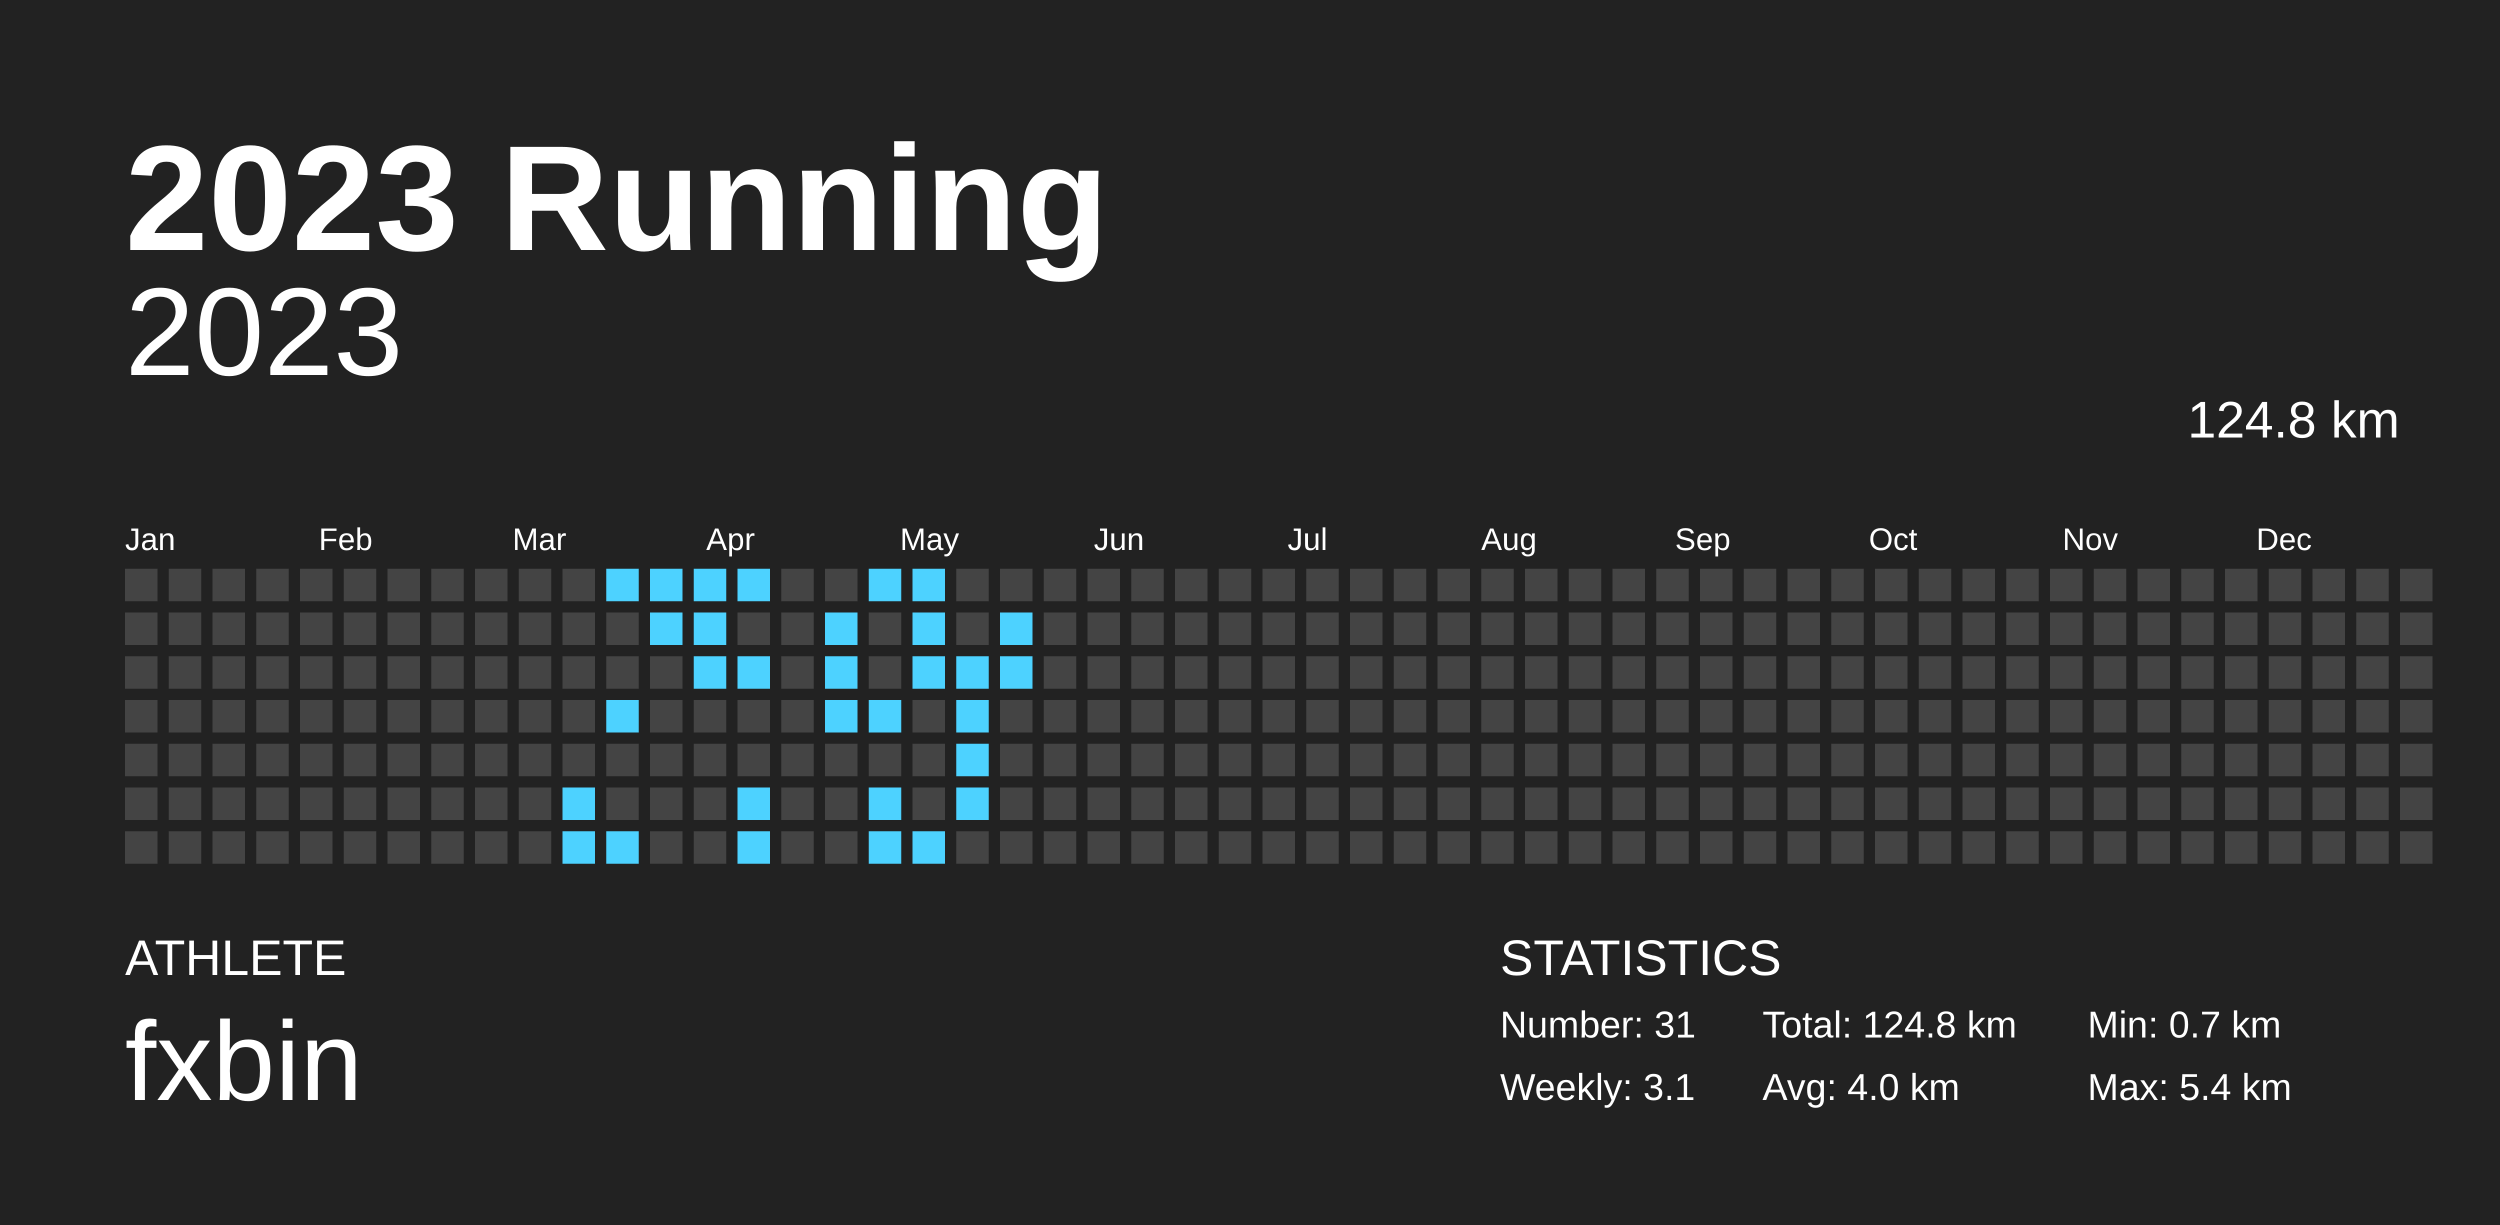
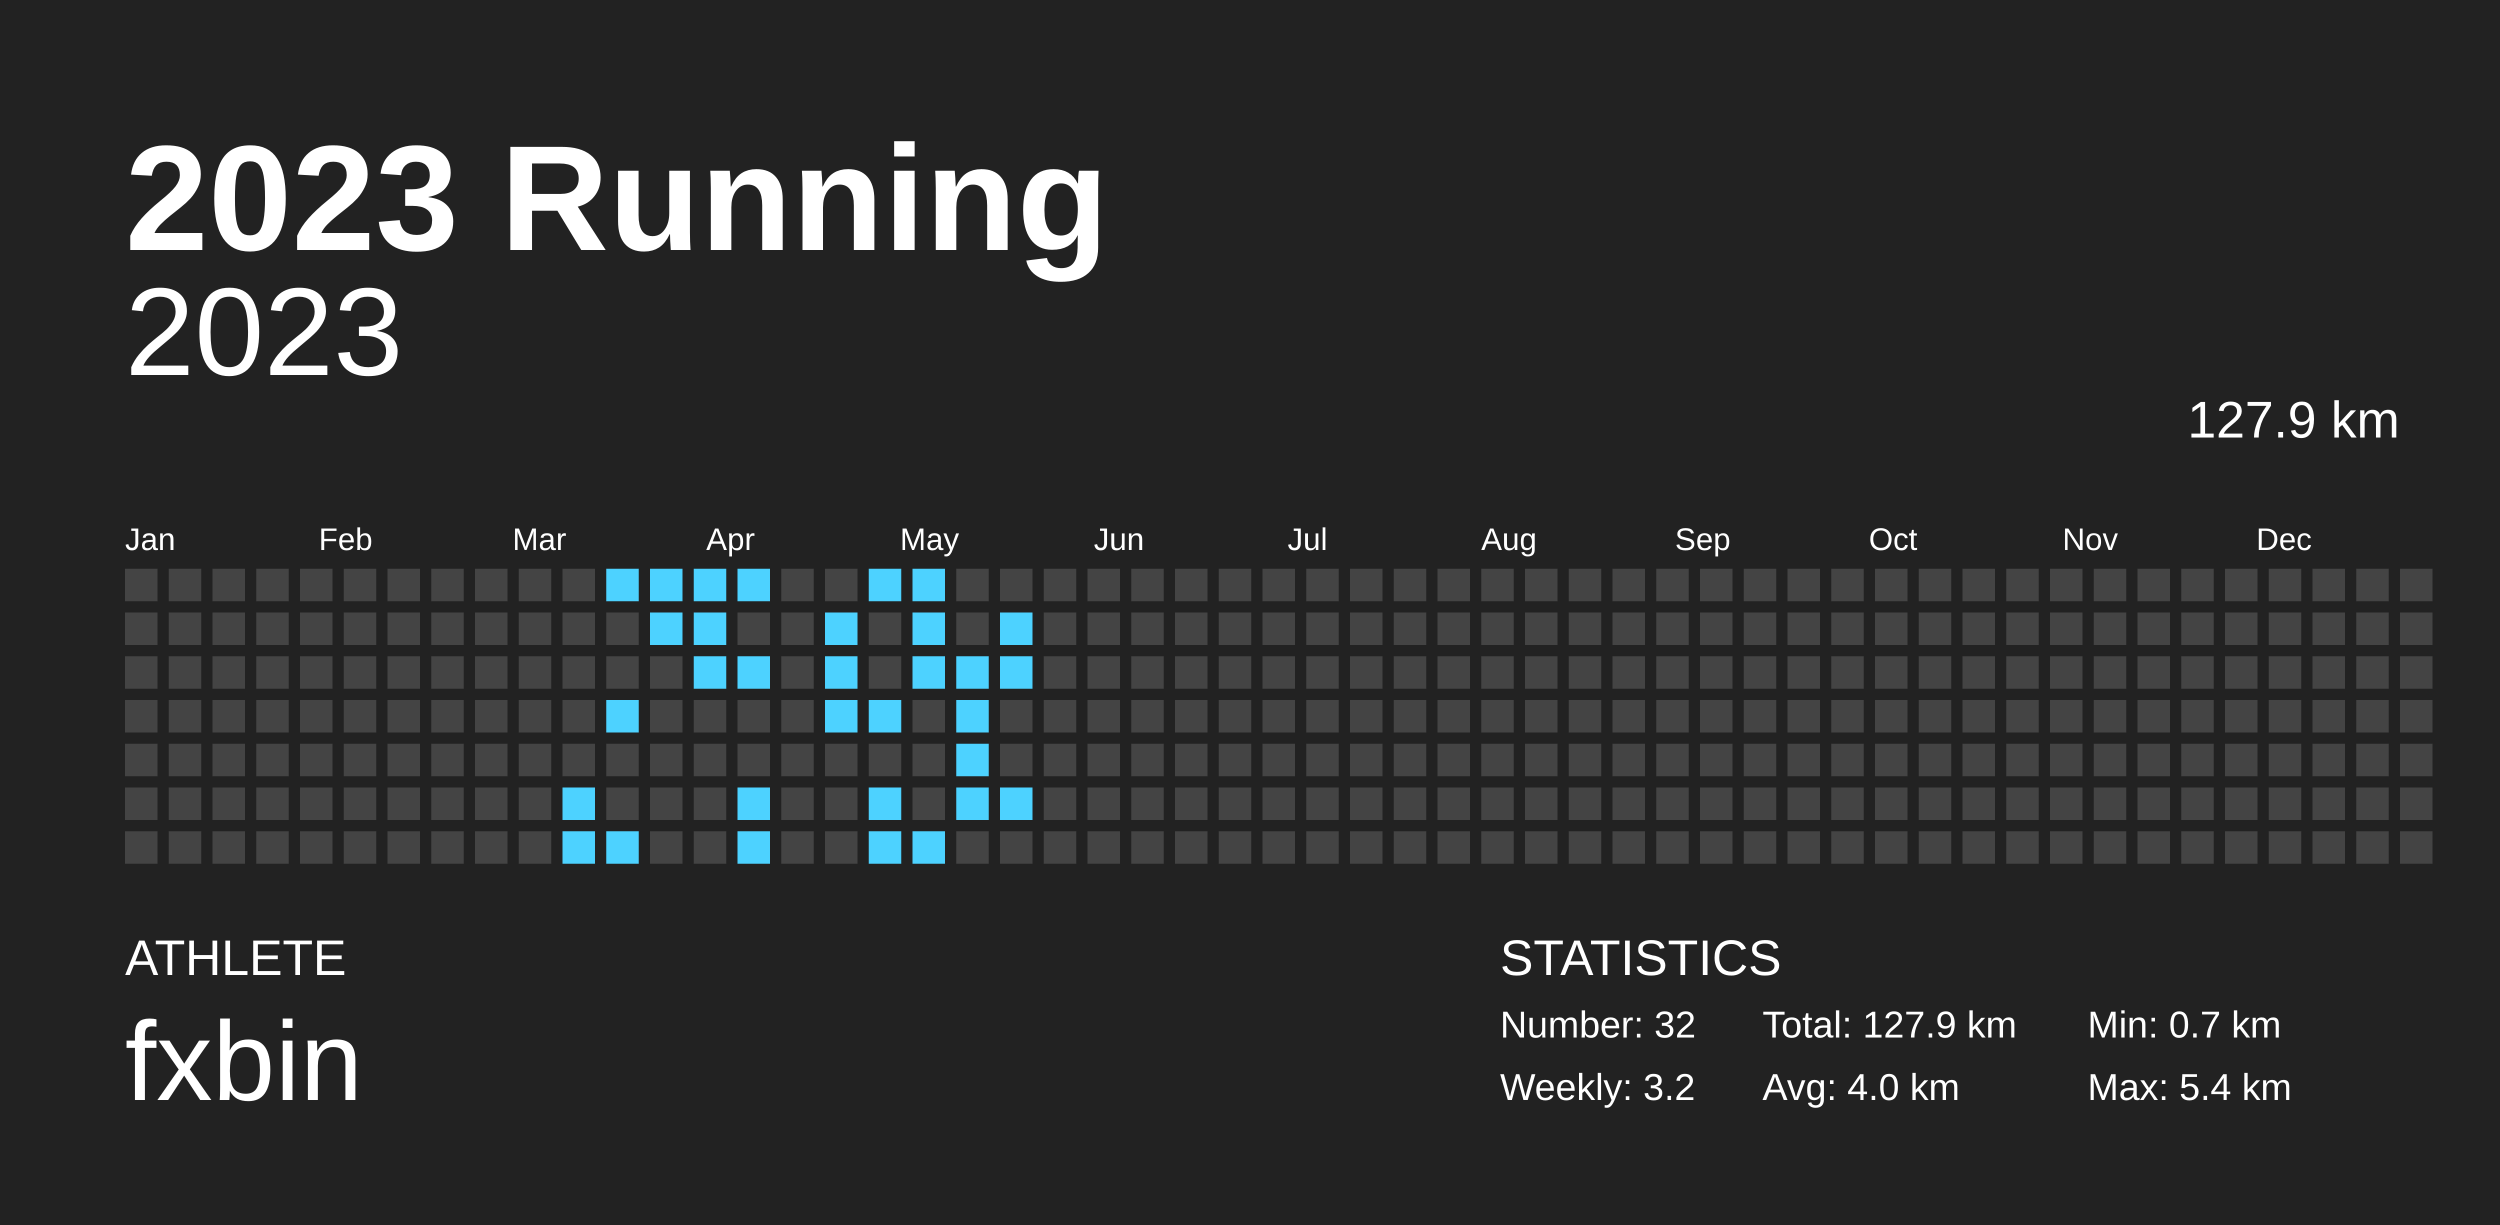
<svg xmlns="http://www.w3.org/2000/svg" baseProfile="full" height="98mm" version="1.1" viewBox="0,0,200,98" width="200mm">
  <defs />
  <rect fill="#222222" height="98" width="200" x="0" y="0" />
  <text fill="#FFFFFF" style="font-size:12px; font-family:Arial; font-weight:bold;" x="10" y="20">2023 Running</text>
  <text fill="#FFFFFF" style="font-size:4px; font-family:Arial" x="10" y="78">ATHLETE</text>
  <text fill="#FFFFFF" style="font-size:9px; font-family:Arial" x="10" y="88">fxbin</text>
  <text fill="#FFFFFF" style="font-size:4px; font-family:Arial" x="120" y="78">STATISTICS</text>
-   <text fill="#FFFFFF" style="font-size:3px; font-family:Arial" x="120" y="83">Number: 31</text>
-   <text fill="#FFFFFF" style="font-size:3px; font-family:Arial" x="120" y="88">Weekly: 3.1</text>
-   <text fill="#FFFFFF" style="font-size:3px; font-family:Arial" x="141" y="83">Total: 124.8 km</text>
+   <text fill="#FFFFFF" style="font-size:3px; font-family:Arial" x="120" y="83">Number: 32</text>
+   <text fill="#FFFFFF" style="font-size:3px; font-family:Arial" x="120" y="88">Weekly: 3.2</text>
+   <text fill="#FFFFFF" style="font-size:3px; font-family:Arial" x="141" y="83">Total: 127.9 km</text>
  <text fill="#FFFFFF" style="font-size:3px; font-family:Arial" x="141" y="88">Avg: 4.0 km</text>
  <text fill="#FFFFFF" style="font-size:3px; font-family:Arial" x="167" y="83">Min: 0.7 km</text>
  <text fill="#FFFFFF" style="font-size:3px; font-family:Arial" x="167" y="88">Max: 5.4 km</text>
  <text alignment-baseline="hanging" fill="#FFFFFF" style="font-size:10.0px; font-family:Arial;" x="10" y="30">2023</text>
-   <text alignment-baseline="hanging" fill="#FFFFFF" style="font-size:4.125px; font-family:Arial;" x="175" y="35">124.8 km</text>
+   <text alignment-baseline="hanging" fill="#FFFFFF" style="font-size:4.125px; font-family:Arial;" x="175" y="35">127.9 km</text>
  <text fill="#FFFFFF" style="font-size:2.5px; font-family:Arial" x="10.0" y="44">Jan</text>
  <text fill="#FFFFFF" style="font-size:2.5px; font-family:Arial" x="25.5" y="44">Feb</text>
  <text fill="#FFFFFF" style="font-size:2.5px; font-family:Arial" x="41.0" y="44">Mar</text>
  <text fill="#FFFFFF" style="font-size:2.5px; font-family:Arial" x="56.5" y="44">Apr</text>
  <text fill="#FFFFFF" style="font-size:2.5px; font-family:Arial" x="72.0" y="44">May</text>
  <text fill="#FFFFFF" style="font-size:2.5px; font-family:Arial" x="87.5" y="44">Jun</text>
  <text fill="#FFFFFF" style="font-size:2.5px; font-family:Arial" x="103.0" y="44">Jul</text>
  <text fill="#FFFFFF" style="font-size:2.5px; font-family:Arial" x="118.5" y="44">Aug</text>
  <text fill="#FFFFFF" style="font-size:2.5px; font-family:Arial" x="134.0" y="44">Sep</text>
  <text fill="#FFFFFF" style="font-size:2.5px; font-family:Arial" x="149.5" y="44">Oct</text>
  <text fill="#FFFFFF" style="font-size:2.5px; font-family:Arial" x="165.0" y="44">Nov</text>
  <text fill="#FFFFFF" style="font-size:2.5px; font-family:Arial" x="180.5" y="44">Dec</text>
  <rect fill="#444444" height="2.6" width="2.6" x="10.0" y="45.5" />
  <rect fill="#444444" height="2.6" width="2.6" x="10.0" y="49.0" />
  <rect fill="#444444" height="2.6" width="2.6" x="10.0" y="52.5" />
  <rect fill="#444444" height="2.6" width="2.6" x="10.0" y="56.0" />
  <rect fill="#444444" height="2.6" width="2.6" x="10.0" y="59.5" />
  <rect fill="#444444" height="2.6" width="2.6" x="10.0" y="63.0" />
  <rect fill="#444444" height="2.6" width="2.6" x="10.0" y="66.5" />
  <rect fill="#444444" height="2.6" width="2.6" x="13.5" y="45.5" />
  <rect fill="#444444" height="2.6" width="2.6" x="13.5" y="49.0" />
  <rect fill="#444444" height="2.6" width="2.6" x="13.5" y="52.5" />
  <rect fill="#444444" height="2.6" width="2.6" x="13.5" y="56.0" />
  <rect fill="#444444" height="2.6" width="2.6" x="13.5" y="59.5" />
  <rect fill="#444444" height="2.6" width="2.6" x="13.5" y="63.0" />
  <rect fill="#444444" height="2.6" width="2.6" x="13.5" y="66.5" />
  <rect fill="#444444" height="2.6" width="2.6" x="17.0" y="45.5" />
  <rect fill="#444444" height="2.6" width="2.6" x="17.0" y="49.0" />
  <rect fill="#444444" height="2.6" width="2.6" x="17.0" y="52.5" />
  <rect fill="#444444" height="2.6" width="2.6" x="17.0" y="56.0" />
  <rect fill="#444444" height="2.6" width="2.6" x="17.0" y="59.5" />
  <rect fill="#444444" height="2.6" width="2.6" x="17.0" y="63.0" />
  <rect fill="#444444" height="2.6" width="2.6" x="17.0" y="66.5" />
  <rect fill="#444444" height="2.6" width="2.6" x="20.5" y="45.5" />
  <rect fill="#444444" height="2.6" width="2.6" x="20.5" y="49.0" />
  <rect fill="#444444" height="2.6" width="2.6" x="20.5" y="52.5" />
  <rect fill="#444444" height="2.6" width="2.6" x="20.5" y="56.0" />
  <rect fill="#444444" height="2.6" width="2.6" x="20.5" y="59.5" />
  <rect fill="#444444" height="2.6" width="2.6" x="20.5" y="63.0" />
  <rect fill="#444444" height="2.6" width="2.6" x="20.5" y="66.5" />
  <rect fill="#444444" height="2.6" width="2.6" x="24.0" y="45.5" />
  <rect fill="#444444" height="2.6" width="2.6" x="24.0" y="49.0" />
  <rect fill="#444444" height="2.6" width="2.6" x="24.0" y="52.5" />
  <rect fill="#444444" height="2.6" width="2.6" x="24.0" y="56.0" />
  <rect fill="#444444" height="2.6" width="2.6" x="24.0" y="59.5" />
  <rect fill="#444444" height="2.6" width="2.6" x="24.0" y="63.0" />
  <rect fill="#444444" height="2.6" width="2.6" x="24.0" y="66.5" />
  <rect fill="#444444" height="2.6" width="2.6" x="27.5" y="45.5" />
  <rect fill="#444444" height="2.6" width="2.6" x="27.5" y="49.0" />
  <rect fill="#444444" height="2.6" width="2.6" x="27.5" y="52.5" />
  <rect fill="#444444" height="2.6" width="2.6" x="27.5" y="56.0" />
  <rect fill="#444444" height="2.6" width="2.6" x="27.5" y="59.5" />
  <rect fill="#444444" height="2.6" width="2.6" x="27.5" y="63.0" />
  <rect fill="#444444" height="2.6" width="2.6" x="27.5" y="66.5" />
  <rect fill="#444444" height="2.6" width="2.6" x="31.0" y="45.5" />
  <rect fill="#444444" height="2.6" width="2.6" x="31.0" y="49.0" />
  <rect fill="#444444" height="2.6" width="2.6" x="31.0" y="52.5" />
  <rect fill="#444444" height="2.6" width="2.6" x="31.0" y="56.0" />
  <rect fill="#444444" height="2.6" width="2.6" x="31.0" y="59.5" />
  <rect fill="#444444" height="2.6" width="2.6" x="31.0" y="63.0" />
  <rect fill="#444444" height="2.6" width="2.6" x="31.0" y="66.5" />
  <rect fill="#444444" height="2.6" width="2.6" x="34.5" y="45.5" />
  <rect fill="#444444" height="2.6" width="2.6" x="34.5" y="49.0" />
  <rect fill="#444444" height="2.6" width="2.6" x="34.5" y="52.5" />
  <rect fill="#444444" height="2.6" width="2.6" x="34.5" y="56.0" />
  <rect fill="#444444" height="2.6" width="2.6" x="34.5" y="59.5" />
  <rect fill="#444444" height="2.6" width="2.6" x="34.5" y="63.0" />
  <rect fill="#444444" height="2.6" width="2.6" x="34.5" y="66.5" />
  <rect fill="#444444" height="2.6" width="2.6" x="38.0" y="45.5" />
  <rect fill="#444444" height="2.6" width="2.6" x="38.0" y="49.0" />
  <rect fill="#444444" height="2.6" width="2.6" x="38.0" y="52.5" />
  <rect fill="#444444" height="2.6" width="2.6" x="38.0" y="56.0" />
  <rect fill="#444444" height="2.6" width="2.6" x="38.0" y="59.5" />
  <rect fill="#444444" height="2.6" width="2.6" x="38.0" y="63.0" />
  <rect fill="#444444" height="2.6" width="2.6" x="38.0" y="66.5" />
  <rect fill="#444444" height="2.6" width="2.6" x="41.5" y="45.5" />
  <rect fill="#444444" height="2.6" width="2.6" x="41.5" y="49.0" />
  <rect fill="#444444" height="2.6" width="2.6" x="41.5" y="52.5" />
  <rect fill="#444444" height="2.6" width="2.6" x="41.5" y="56.0" />
  <rect fill="#444444" height="2.6" width="2.6" x="41.5" y="59.5" />
  <rect fill="#444444" height="2.6" width="2.6" x="41.5" y="63.0" />
  <rect fill="#444444" height="2.6" width="2.6" x="41.5" y="66.5" />
  <rect fill="#444444" height="2.6" width="2.6" x="45.0" y="45.5" />
  <rect fill="#444444" height="2.6" width="2.6" x="45.0" y="49.0" />
  <rect fill="#444444" height="2.6" width="2.6" x="45.0" y="52.5" />
  <rect fill="#444444" height="2.6" width="2.6" x="45.0" y="56.0" />
  <rect fill="#444444" height="2.6" width="2.6" x="45.0" y="59.5" />
  <rect fill="#4dd2ff" height="2.6" width="2.6" x="45.0" y="63.0" />
  <rect fill="#4dd2ff" height="2.6" width="2.6" x="45.0" y="66.5" />
  <rect fill="#4dd2ff" height="2.6" width="2.6" x="48.5" y="45.5" />
  <rect fill="#444444" height="2.6" width="2.6" x="48.5" y="49.0" />
  <rect fill="#444444" height="2.6" width="2.6" x="48.5" y="52.5" />
  <rect fill="#4dd2ff" height="2.6" width="2.6" x="48.5" y="56.0" />
  <rect fill="#444444" height="2.6" width="2.6" x="48.5" y="59.5" />
  <rect fill="#444444" height="2.6" width="2.6" x="48.5" y="63.0" />
  <rect fill="#4dd2ff" height="2.6" width="2.6" x="48.5" y="66.5" />
  <rect fill="#4dd2ff" height="2.6" width="2.6" x="52.0" y="45.5" />
  <rect fill="#4dd2ff" height="2.6" width="2.6" x="52.0" y="49.0" />
  <rect fill="#444444" height="2.6" width="2.6" x="52.0" y="52.5" />
  <rect fill="#444444" height="2.6" width="2.6" x="52.0" y="56.0" />
  <rect fill="#444444" height="2.6" width="2.6" x="52.0" y="59.5" />
  <rect fill="#444444" height="2.6" width="2.6" x="52.0" y="63.0" />
  <rect fill="#444444" height="2.6" width="2.6" x="52.0" y="66.5" />
  <rect fill="#4dd2ff" height="2.6" width="2.6" x="55.5" y="45.5" />
  <rect fill="#4dd2ff" height="2.6" width="2.6" x="55.5" y="49.0" />
  <rect fill="#4dd2ff" height="2.6" width="2.6" x="55.5" y="52.5" />
  <rect fill="#444444" height="2.6" width="2.6" x="55.5" y="56.0" />
  <rect fill="#444444" height="2.6" width="2.6" x="55.5" y="59.5" />
  <rect fill="#444444" height="2.6" width="2.6" x="55.5" y="63.0" />
  <rect fill="#444444" height="2.6" width="2.6" x="55.5" y="66.5" />
  <rect fill="#4dd2ff" height="2.6" width="2.6" x="59.0" y="45.5" />
  <rect fill="#444444" height="2.6" width="2.6" x="59.0" y="49.0" />
  <rect fill="#4dd2ff" height="2.6" width="2.6" x="59.0" y="52.5" />
  <rect fill="#444444" height="2.6" width="2.6" x="59.0" y="56.0" />
  <rect fill="#444444" height="2.6" width="2.6" x="59.0" y="59.5" />
  <rect fill="#4dd2ff" height="2.6" width="2.6" x="59.0" y="63.0" />
  <rect fill="#4dd2ff" height="2.6" width="2.6" x="59.0" y="66.5" />
  <rect fill="#444444" height="2.6" width="2.6" x="62.5" y="45.5" />
  <rect fill="#444444" height="2.6" width="2.6" x="62.5" y="49.0" />
  <rect fill="#444444" height="2.6" width="2.6" x="62.5" y="52.5" />
  <rect fill="#444444" height="2.6" width="2.6" x="62.5" y="56.0" />
  <rect fill="#444444" height="2.6" width="2.6" x="62.5" y="59.5" />
  <rect fill="#444444" height="2.6" width="2.6" x="62.5" y="63.0" />
  <rect fill="#444444" height="2.6" width="2.6" x="62.5" y="66.5" />
  <rect fill="#444444" height="2.6" width="2.6" x="66.0" y="45.5" />
  <rect fill="#4dd2ff" height="2.6" width="2.6" x="66.0" y="49.0" />
  <rect fill="#4dd2ff" height="2.6" width="2.6" x="66.0" y="52.5" />
  <rect fill="#4dd2ff" height="2.6" width="2.6" x="66.0" y="56.0" />
  <rect fill="#444444" height="2.6" width="2.6" x="66.0" y="59.5" />
  <rect fill="#444444" height="2.6" width="2.6" x="66.0" y="63.0" />
  <rect fill="#444444" height="2.6" width="2.6" x="66.0" y="66.5" />
  <rect fill="#4dd2ff" height="2.6" width="2.6" x="69.5" y="45.5" />
  <rect fill="#444444" height="2.6" width="2.6" x="69.5" y="49.0" />
  <rect fill="#444444" height="2.6" width="2.6" x="69.5" y="52.5" />
  <rect fill="#4dd2ff" height="2.6" width="2.6" x="69.5" y="56.0" />
  <rect fill="#444444" height="2.6" width="2.6" x="69.5" y="59.5" />
  <rect fill="#4dd2ff" height="2.6" width="2.6" x="69.5" y="63.0" />
  <rect fill="#4dd2ff" height="2.6" width="2.6" x="69.5" y="66.5" />
  <rect fill="#4dd2ff" height="2.6" width="2.6" x="73.0" y="45.5" />
  <rect fill="#4dd2ff" height="2.6" width="2.6" x="73.0" y="49.0" />
  <rect fill="#4dd2ff" height="2.6" width="2.6" x="73.0" y="52.5" />
  <rect fill="#444444" height="2.6" width="2.6" x="73.0" y="56.0" />
  <rect fill="#444444" height="2.6" width="2.6" x="73.0" y="59.5" />
  <rect fill="#444444" height="2.6" width="2.6" x="73.0" y="63.0" />
  <rect fill="#4dd2ff" height="2.6" width="2.6" x="73.0" y="66.5" />
  <rect fill="#444444" height="2.6" width="2.6" x="76.5" y="45.5" />
  <rect fill="#444444" height="2.6" width="2.6" x="76.5" y="49.0" />
  <rect fill="#4dd2ff" height="2.6" width="2.6" x="76.5" y="52.5" />
  <rect fill="#4dd2ff" height="2.6" width="2.6" x="76.5" y="56.0" />
  <rect fill="#4dd2ff" height="2.6" width="2.6" x="76.5" y="59.5" />
  <rect fill="#4dd2ff" height="2.6" width="2.6" x="76.5" y="63.0" />
  <rect fill="#444444" height="2.6" width="2.6" x="76.5" y="66.5" />
  <rect fill="#444444" height="2.6" width="2.6" x="80.0" y="45.5" />
  <rect fill="#4dd2ff" height="2.6" width="2.6" x="80.0" y="49.0" />
  <rect fill="#4dd2ff" height="2.6" width="2.6" x="80.0" y="52.5" />
  <rect fill="#444444" height="2.6" width="2.6" x="80.0" y="56.0" />
  <rect fill="#444444" height="2.6" width="2.6" x="80.0" y="59.5" />
-   <rect fill="#444444" height="2.6" width="2.6" x="80.0" y="63.0" />
+   <rect fill="#4dd2ff" height="2.6" width="2.6" x="80.0" y="63.0" />
  <rect fill="#444444" height="2.6" width="2.6" x="80.0" y="66.5" />
  <rect fill="#444444" height="2.6" width="2.6" x="83.5" y="45.5" />
  <rect fill="#444444" height="2.6" width="2.6" x="83.5" y="49.0" />
  <rect fill="#444444" height="2.6" width="2.6" x="83.5" y="52.5" />
  <rect fill="#444444" height="2.6" width="2.6" x="83.5" y="56.0" />
  <rect fill="#444444" height="2.6" width="2.6" x="83.5" y="59.5" />
  <rect fill="#444444" height="2.6" width="2.6" x="83.5" y="63.0" />
  <rect fill="#444444" height="2.6" width="2.6" x="83.5" y="66.5" />
  <rect fill="#444444" height="2.6" width="2.6" x="87.0" y="45.5" />
  <rect fill="#444444" height="2.6" width="2.6" x="87.0" y="49.0" />
  <rect fill="#444444" height="2.6" width="2.6" x="87.0" y="52.5" />
  <rect fill="#444444" height="2.6" width="2.6" x="87.0" y="56.0" />
  <rect fill="#444444" height="2.6" width="2.6" x="87.0" y="59.5" />
  <rect fill="#444444" height="2.6" width="2.6" x="87.0" y="63.0" />
  <rect fill="#444444" height="2.6" width="2.6" x="87.0" y="66.5" />
  <rect fill="#444444" height="2.6" width="2.6" x="90.5" y="45.5" />
  <rect fill="#444444" height="2.6" width="2.6" x="90.5" y="49.0" />
  <rect fill="#444444" height="2.6" width="2.6" x="90.5" y="52.5" />
  <rect fill="#444444" height="2.6" width="2.6" x="90.5" y="56.0" />
  <rect fill="#444444" height="2.6" width="2.6" x="90.5" y="59.5" />
  <rect fill="#444444" height="2.6" width="2.6" x="90.5" y="63.0" />
  <rect fill="#444444" height="2.6" width="2.6" x="90.5" y="66.5" />
  <rect fill="#444444" height="2.6" width="2.6" x="94.0" y="45.5" />
  <rect fill="#444444" height="2.6" width="2.6" x="94.0" y="49.0" />
  <rect fill="#444444" height="2.6" width="2.6" x="94.0" y="52.5" />
  <rect fill="#444444" height="2.6" width="2.6" x="94.0" y="56.0" />
  <rect fill="#444444" height="2.6" width="2.6" x="94.0" y="59.5" />
  <rect fill="#444444" height="2.6" width="2.6" x="94.0" y="63.0" />
  <rect fill="#444444" height="2.6" width="2.6" x="94.0" y="66.5" />
  <rect fill="#444444" height="2.6" width="2.6" x="97.5" y="45.5" />
  <rect fill="#444444" height="2.6" width="2.6" x="97.5" y="49.0" />
  <rect fill="#444444" height="2.6" width="2.6" x="97.5" y="52.5" />
  <rect fill="#444444" height="2.6" width="2.6" x="97.5" y="56.0" />
  <rect fill="#444444" height="2.6" width="2.6" x="97.5" y="59.5" />
  <rect fill="#444444" height="2.6" width="2.6" x="97.5" y="63.0" />
  <rect fill="#444444" height="2.6" width="2.6" x="97.5" y="66.5" />
  <rect fill="#444444" height="2.6" width="2.6" x="101.0" y="45.5" />
  <rect fill="#444444" height="2.6" width="2.6" x="101.0" y="49.0" />
  <rect fill="#444444" height="2.6" width="2.6" x="101.0" y="52.5" />
  <rect fill="#444444" height="2.6" width="2.6" x="101.0" y="56.0" />
  <rect fill="#444444" height="2.6" width="2.6" x="101.0" y="59.5" />
  <rect fill="#444444" height="2.6" width="2.6" x="101.0" y="63.0" />
  <rect fill="#444444" height="2.6" width="2.6" x="101.0" y="66.5" />
  <rect fill="#444444" height="2.6" width="2.6" x="104.5" y="45.5" />
  <rect fill="#444444" height="2.6" width="2.6" x="104.5" y="49.0" />
  <rect fill="#444444" height="2.6" width="2.6" x="104.5" y="52.5" />
  <rect fill="#444444" height="2.6" width="2.6" x="104.5" y="56.0" />
  <rect fill="#444444" height="2.6" width="2.6" x="104.5" y="59.5" />
  <rect fill="#444444" height="2.6" width="2.6" x="104.5" y="63.0" />
  <rect fill="#444444" height="2.6" width="2.6" x="104.5" y="66.5" />
  <rect fill="#444444" height="2.6" width="2.6" x="108.0" y="45.5" />
  <rect fill="#444444" height="2.6" width="2.6" x="108.0" y="49.0" />
  <rect fill="#444444" height="2.6" width="2.6" x="108.0" y="52.5" />
  <rect fill="#444444" height="2.6" width="2.6" x="108.0" y="56.0" />
  <rect fill="#444444" height="2.6" width="2.6" x="108.0" y="59.5" />
  <rect fill="#444444" height="2.6" width="2.6" x="108.0" y="63.0" />
  <rect fill="#444444" height="2.6" width="2.6" x="108.0" y="66.5" />
  <rect fill="#444444" height="2.6" width="2.6" x="111.5" y="45.5" />
  <rect fill="#444444" height="2.6" width="2.6" x="111.5" y="49.0" />
  <rect fill="#444444" height="2.6" width="2.6" x="111.5" y="52.5" />
  <rect fill="#444444" height="2.6" width="2.6" x="111.5" y="56.0" />
  <rect fill="#444444" height="2.6" width="2.6" x="111.5" y="59.5" />
  <rect fill="#444444" height="2.6" width="2.6" x="111.5" y="63.0" />
  <rect fill="#444444" height="2.6" width="2.6" x="111.5" y="66.5" />
  <rect fill="#444444" height="2.6" width="2.6" x="115.0" y="45.5" />
  <rect fill="#444444" height="2.6" width="2.6" x="115.0" y="49.0" />
  <rect fill="#444444" height="2.6" width="2.6" x="115.0" y="52.5" />
  <rect fill="#444444" height="2.6" width="2.6" x="115.0" y="56.0" />
  <rect fill="#444444" height="2.6" width="2.6" x="115.0" y="59.5" />
  <rect fill="#444444" height="2.6" width="2.6" x="115.0" y="63.0" />
  <rect fill="#444444" height="2.6" width="2.6" x="115.0" y="66.5" />
  <rect fill="#444444" height="2.6" width="2.6" x="118.5" y="45.5" />
  <rect fill="#444444" height="2.6" width="2.6" x="118.5" y="49.0" />
  <rect fill="#444444" height="2.6" width="2.6" x="118.5" y="52.5" />
  <rect fill="#444444" height="2.6" width="2.6" x="118.5" y="56.0" />
  <rect fill="#444444" height="2.6" width="2.6" x="118.5" y="59.5" />
  <rect fill="#444444" height="2.6" width="2.6" x="118.5" y="63.0" />
  <rect fill="#444444" height="2.6" width="2.6" x="118.5" y="66.5" />
  <rect fill="#444444" height="2.6" width="2.6" x="122.0" y="45.5" />
  <rect fill="#444444" height="2.6" width="2.6" x="122.0" y="49.0" />
  <rect fill="#444444" height="2.6" width="2.6" x="122.0" y="52.5" />
  <rect fill="#444444" height="2.6" width="2.6" x="122.0" y="56.0" />
  <rect fill="#444444" height="2.6" width="2.6" x="122.0" y="59.5" />
  <rect fill="#444444" height="2.6" width="2.6" x="122.0" y="63.0" />
  <rect fill="#444444" height="2.6" width="2.6" x="122.0" y="66.5" />
  <rect fill="#444444" height="2.6" width="2.6" x="125.5" y="45.5" />
  <rect fill="#444444" height="2.6" width="2.6" x="125.5" y="49.0" />
  <rect fill="#444444" height="2.6" width="2.6" x="125.5" y="52.5" />
  <rect fill="#444444" height="2.6" width="2.6" x="125.5" y="56.0" />
  <rect fill="#444444" height="2.6" width="2.6" x="125.5" y="59.5" />
  <rect fill="#444444" height="2.6" width="2.6" x="125.5" y="63.0" />
  <rect fill="#444444" height="2.6" width="2.6" x="125.5" y="66.5" />
  <rect fill="#444444" height="2.6" width="2.6" x="129.0" y="45.5" />
  <rect fill="#444444" height="2.6" width="2.6" x="129.0" y="49.0" />
  <rect fill="#444444" height="2.6" width="2.6" x="129.0" y="52.5" />
  <rect fill="#444444" height="2.6" width="2.6" x="129.0" y="56.0" />
  <rect fill="#444444" height="2.6" width="2.6" x="129.0" y="59.5" />
  <rect fill="#444444" height="2.6" width="2.6" x="129.0" y="63.0" />
  <rect fill="#444444" height="2.6" width="2.6" x="129.0" y="66.5" />
  <rect fill="#444444" height="2.6" width="2.6" x="132.5" y="45.5" />
  <rect fill="#444444" height="2.6" width="2.6" x="132.5" y="49.0" />
  <rect fill="#444444" height="2.6" width="2.6" x="132.5" y="52.5" />
  <rect fill="#444444" height="2.6" width="2.6" x="132.5" y="56.0" />
  <rect fill="#444444" height="2.6" width="2.6" x="132.5" y="59.5" />
  <rect fill="#444444" height="2.6" width="2.6" x="132.5" y="63.0" />
  <rect fill="#444444" height="2.6" width="2.6" x="132.5" y="66.5" />
  <rect fill="#444444" height="2.6" width="2.6" x="136.0" y="45.5" />
  <rect fill="#444444" height="2.6" width="2.6" x="136.0" y="49.0" />
  <rect fill="#444444" height="2.6" width="2.6" x="136.0" y="52.5" />
  <rect fill="#444444" height="2.6" width="2.6" x="136.0" y="56.0" />
  <rect fill="#444444" height="2.6" width="2.6" x="136.0" y="59.5" />
  <rect fill="#444444" height="2.6" width="2.6" x="136.0" y="63.0" />
  <rect fill="#444444" height="2.6" width="2.6" x="136.0" y="66.5" />
  <rect fill="#444444" height="2.6" width="2.6" x="139.5" y="45.5" />
  <rect fill="#444444" height="2.6" width="2.6" x="139.5" y="49.0" />
  <rect fill="#444444" height="2.6" width="2.6" x="139.5" y="52.5" />
  <rect fill="#444444" height="2.6" width="2.6" x="139.5" y="56.0" />
  <rect fill="#444444" height="2.6" width="2.6" x="139.5" y="59.5" />
  <rect fill="#444444" height="2.6" width="2.6" x="139.5" y="63.0" />
  <rect fill="#444444" height="2.6" width="2.6" x="139.5" y="66.5" />
  <rect fill="#444444" height="2.6" width="2.6" x="143.0" y="45.5" />
  <rect fill="#444444" height="2.6" width="2.6" x="143.0" y="49.0" />
  <rect fill="#444444" height="2.6" width="2.6" x="143.0" y="52.5" />
  <rect fill="#444444" height="2.6" width="2.6" x="143.0" y="56.0" />
  <rect fill="#444444" height="2.6" width="2.6" x="143.0" y="59.5" />
  <rect fill="#444444" height="2.6" width="2.6" x="143.0" y="63.0" />
  <rect fill="#444444" height="2.6" width="2.6" x="143.0" y="66.5" />
  <rect fill="#444444" height="2.6" width="2.6" x="146.5" y="45.5" />
  <rect fill="#444444" height="2.6" width="2.6" x="146.5" y="49.0" />
  <rect fill="#444444" height="2.6" width="2.6" x="146.5" y="52.5" />
  <rect fill="#444444" height="2.6" width="2.6" x="146.5" y="56.0" />
  <rect fill="#444444" height="2.6" width="2.6" x="146.5" y="59.5" />
  <rect fill="#444444" height="2.6" width="2.6" x="146.5" y="63.0" />
  <rect fill="#444444" height="2.6" width="2.6" x="146.5" y="66.5" />
  <rect fill="#444444" height="2.6" width="2.6" x="150.0" y="45.5" />
  <rect fill="#444444" height="2.6" width="2.6" x="150.0" y="49.0" />
  <rect fill="#444444" height="2.6" width="2.6" x="150.0" y="52.5" />
  <rect fill="#444444" height="2.6" width="2.6" x="150.0" y="56.0" />
  <rect fill="#444444" height="2.6" width="2.6" x="150.0" y="59.5" />
  <rect fill="#444444" height="2.6" width="2.6" x="150.0" y="63.0" />
  <rect fill="#444444" height="2.6" width="2.6" x="150.0" y="66.5" />
  <rect fill="#444444" height="2.6" width="2.6" x="153.5" y="45.5" />
  <rect fill="#444444" height="2.6" width="2.6" x="153.5" y="49.0" />
  <rect fill="#444444" height="2.6" width="2.6" x="153.5" y="52.5" />
  <rect fill="#444444" height="2.6" width="2.6" x="153.5" y="56.0" />
  <rect fill="#444444" height="2.6" width="2.6" x="153.5" y="59.5" />
  <rect fill="#444444" height="2.6" width="2.6" x="153.5" y="63.0" />
  <rect fill="#444444" height="2.6" width="2.6" x="153.5" y="66.5" />
  <rect fill="#444444" height="2.6" width="2.6" x="157.0" y="45.5" />
  <rect fill="#444444" height="2.6" width="2.6" x="157.0" y="49.0" />
  <rect fill="#444444" height="2.6" width="2.6" x="157.0" y="52.5" />
  <rect fill="#444444" height="2.6" width="2.6" x="157.0" y="56.0" />
  <rect fill="#444444" height="2.6" width="2.6" x="157.0" y="59.5" />
  <rect fill="#444444" height="2.6" width="2.6" x="157.0" y="63.0" />
  <rect fill="#444444" height="2.6" width="2.6" x="157.0" y="66.5" />
  <rect fill="#444444" height="2.6" width="2.6" x="160.5" y="45.5" />
  <rect fill="#444444" height="2.6" width="2.6" x="160.5" y="49.0" />
  <rect fill="#444444" height="2.6" width="2.6" x="160.5" y="52.5" />
  <rect fill="#444444" height="2.6" width="2.6" x="160.5" y="56.0" />
  <rect fill="#444444" height="2.6" width="2.6" x="160.5" y="59.5" />
  <rect fill="#444444" height="2.6" width="2.6" x="160.5" y="63.0" />
  <rect fill="#444444" height="2.6" width="2.6" x="160.5" y="66.5" />
  <rect fill="#444444" height="2.6" width="2.6" x="164.0" y="45.5" />
  <rect fill="#444444" height="2.6" width="2.6" x="164.0" y="49.0" />
  <rect fill="#444444" height="2.6" width="2.6" x="164.0" y="52.5" />
  <rect fill="#444444" height="2.6" width="2.6" x="164.0" y="56.0" />
  <rect fill="#444444" height="2.6" width="2.6" x="164.0" y="59.5" />
  <rect fill="#444444" height="2.6" width="2.6" x="164.0" y="63.0" />
  <rect fill="#444444" height="2.6" width="2.6" x="164.0" y="66.5" />
  <rect fill="#444444" height="2.6" width="2.6" x="167.5" y="45.5" />
  <rect fill="#444444" height="2.6" width="2.6" x="167.5" y="49.0" />
  <rect fill="#444444" height="2.6" width="2.6" x="167.5" y="52.5" />
  <rect fill="#444444" height="2.6" width="2.6" x="167.5" y="56.0" />
  <rect fill="#444444" height="2.6" width="2.6" x="167.5" y="59.5" />
  <rect fill="#444444" height="2.6" width="2.6" x="167.5" y="63.0" />
  <rect fill="#444444" height="2.6" width="2.6" x="167.5" y="66.5" />
  <rect fill="#444444" height="2.6" width="2.6" x="171.0" y="45.5" />
  <rect fill="#444444" height="2.6" width="2.6" x="171.0" y="49.0" />
  <rect fill="#444444" height="2.6" width="2.6" x="171.0" y="52.5" />
  <rect fill="#444444" height="2.6" width="2.6" x="171.0" y="56.0" />
  <rect fill="#444444" height="2.6" width="2.6" x="171.0" y="59.5" />
  <rect fill="#444444" height="2.6" width="2.6" x="171.0" y="63.0" />
  <rect fill="#444444" height="2.6" width="2.6" x="171.0" y="66.5" />
  <rect fill="#444444" height="2.6" width="2.6" x="174.5" y="45.5" />
  <rect fill="#444444" height="2.6" width="2.6" x="174.5" y="49.0" />
  <rect fill="#444444" height="2.6" width="2.6" x="174.5" y="52.5" />
  <rect fill="#444444" height="2.6" width="2.6" x="174.5" y="56.0" />
  <rect fill="#444444" height="2.6" width="2.6" x="174.5" y="59.5" />
  <rect fill="#444444" height="2.6" width="2.6" x="174.5" y="63.0" />
  <rect fill="#444444" height="2.6" width="2.6" x="174.5" y="66.5" />
  <rect fill="#444444" height="2.6" width="2.6" x="178.0" y="45.5" />
  <rect fill="#444444" height="2.6" width="2.6" x="178.0" y="49.0" />
  <rect fill="#444444" height="2.6" width="2.6" x="178.0" y="52.5" />
  <rect fill="#444444" height="2.6" width="2.6" x="178.0" y="56.0" />
  <rect fill="#444444" height="2.6" width="2.6" x="178.0" y="59.5" />
  <rect fill="#444444" height="2.6" width="2.6" x="178.0" y="63.0" />
  <rect fill="#444444" height="2.6" width="2.6" x="178.0" y="66.5" />
  <rect fill="#444444" height="2.6" width="2.6" x="181.5" y="45.5" />
  <rect fill="#444444" height="2.6" width="2.6" x="181.5" y="49.0" />
  <rect fill="#444444" height="2.6" width="2.6" x="181.5" y="52.5" />
  <rect fill="#444444" height="2.6" width="2.6" x="181.5" y="56.0" />
  <rect fill="#444444" height="2.6" width="2.6" x="181.5" y="59.5" />
  <rect fill="#444444" height="2.6" width="2.6" x="181.5" y="63.0" />
  <rect fill="#444444" height="2.6" width="2.6" x="181.5" y="66.5" />
  <rect fill="#444444" height="2.6" width="2.6" x="185.0" y="45.5" />
  <rect fill="#444444" height="2.6" width="2.6" x="185.0" y="49.0" />
  <rect fill="#444444" height="2.6" width="2.6" x="185.0" y="52.5" />
  <rect fill="#444444" height="2.6" width="2.6" x="185.0" y="56.0" />
  <rect fill="#444444" height="2.6" width="2.6" x="185.0" y="59.5" />
  <rect fill="#444444" height="2.6" width="2.6" x="185.0" y="63.0" />
  <rect fill="#444444" height="2.6" width="2.6" x="185.0" y="66.5" />
  <rect fill="#444444" height="2.6" width="2.6" x="188.5" y="45.5" />
  <rect fill="#444444" height="2.6" width="2.6" x="188.5" y="49.0" />
  <rect fill="#444444" height="2.6" width="2.6" x="188.5" y="52.5" />
  <rect fill="#444444" height="2.6" width="2.6" x="188.5" y="56.0" />
  <rect fill="#444444" height="2.6" width="2.6" x="188.5" y="59.5" />
  <rect fill="#444444" height="2.6" width="2.6" x="188.5" y="63.0" />
  <rect fill="#444444" height="2.6" width="2.6" x="188.5" y="66.5" />
  <rect fill="#444444" height="2.6" width="2.6" x="192.0" y="45.5" />
  <rect fill="#444444" height="2.6" width="2.6" x="192.0" y="49.0" />
  <rect fill="#444444" height="2.6" width="2.6" x="192.0" y="52.5" />
  <rect fill="#444444" height="2.6" width="2.6" x="192.0" y="56.0" />
  <rect fill="#444444" height="2.6" width="2.6" x="192.0" y="59.5" />
  <rect fill="#444444" height="2.6" width="2.6" x="192.0" y="63.0" />
  <rect fill="#444444" height="2.6" width="2.6" x="192.0" y="66.5" />
</svg>
